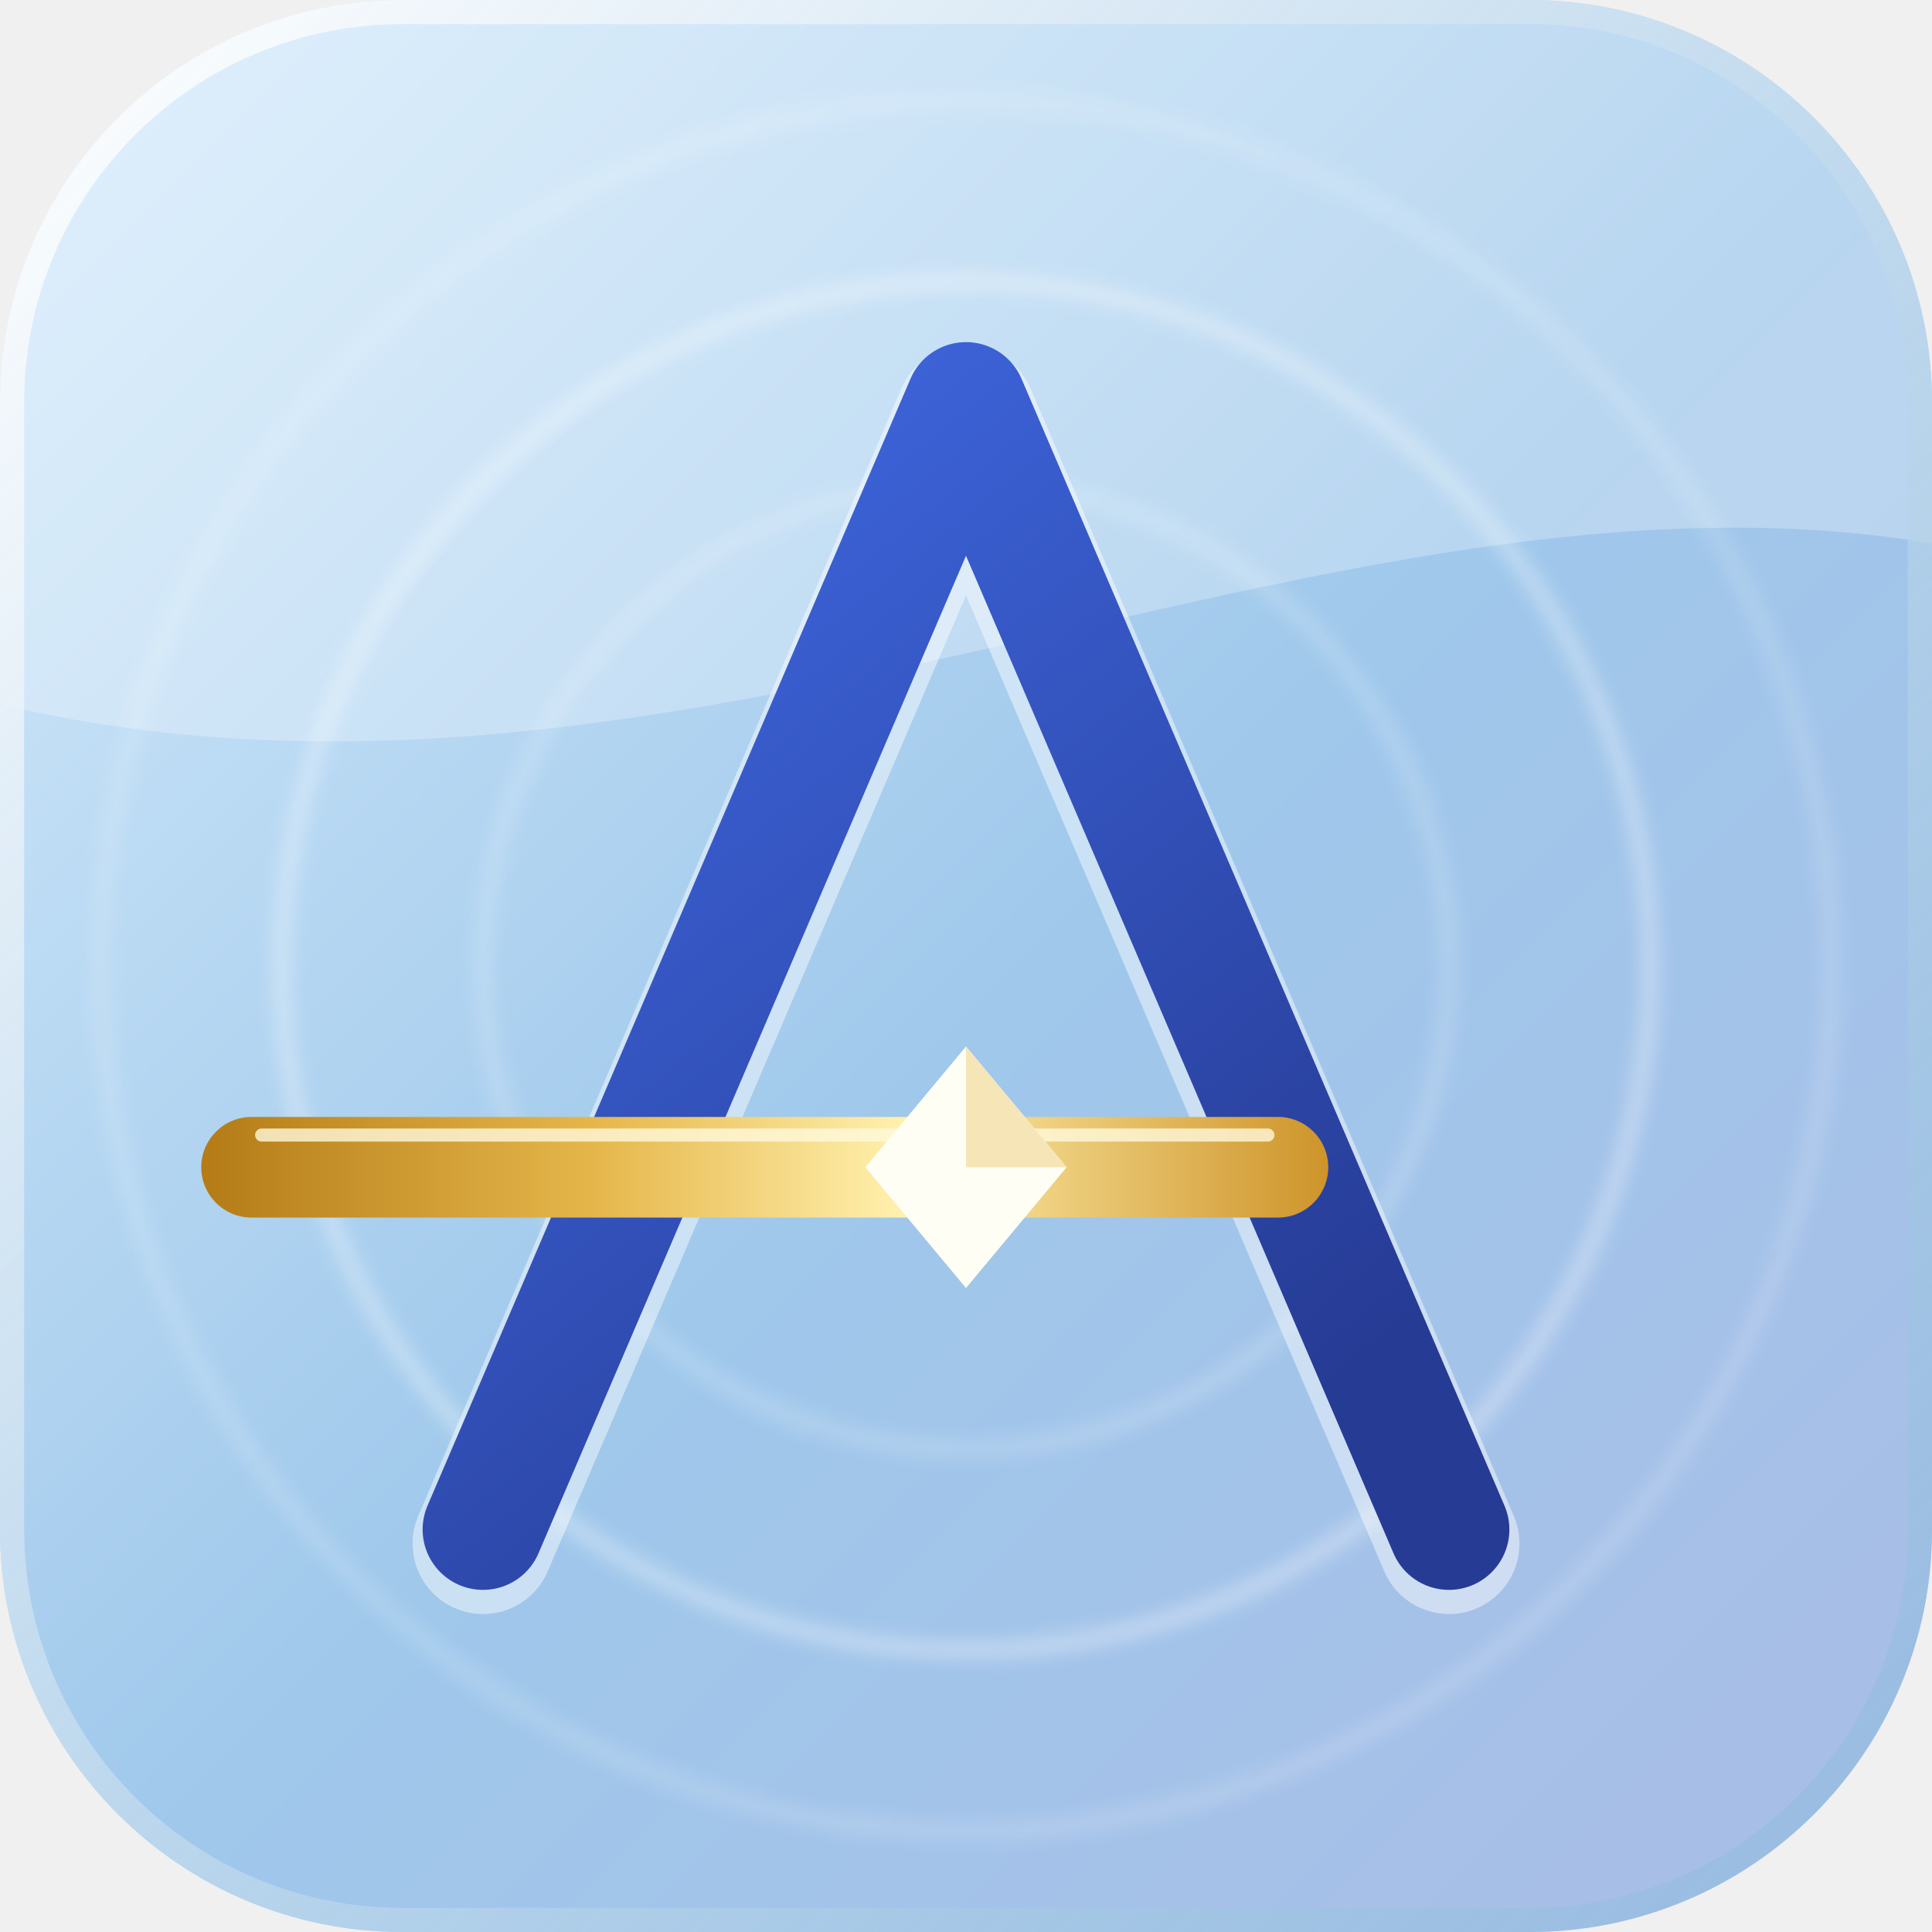
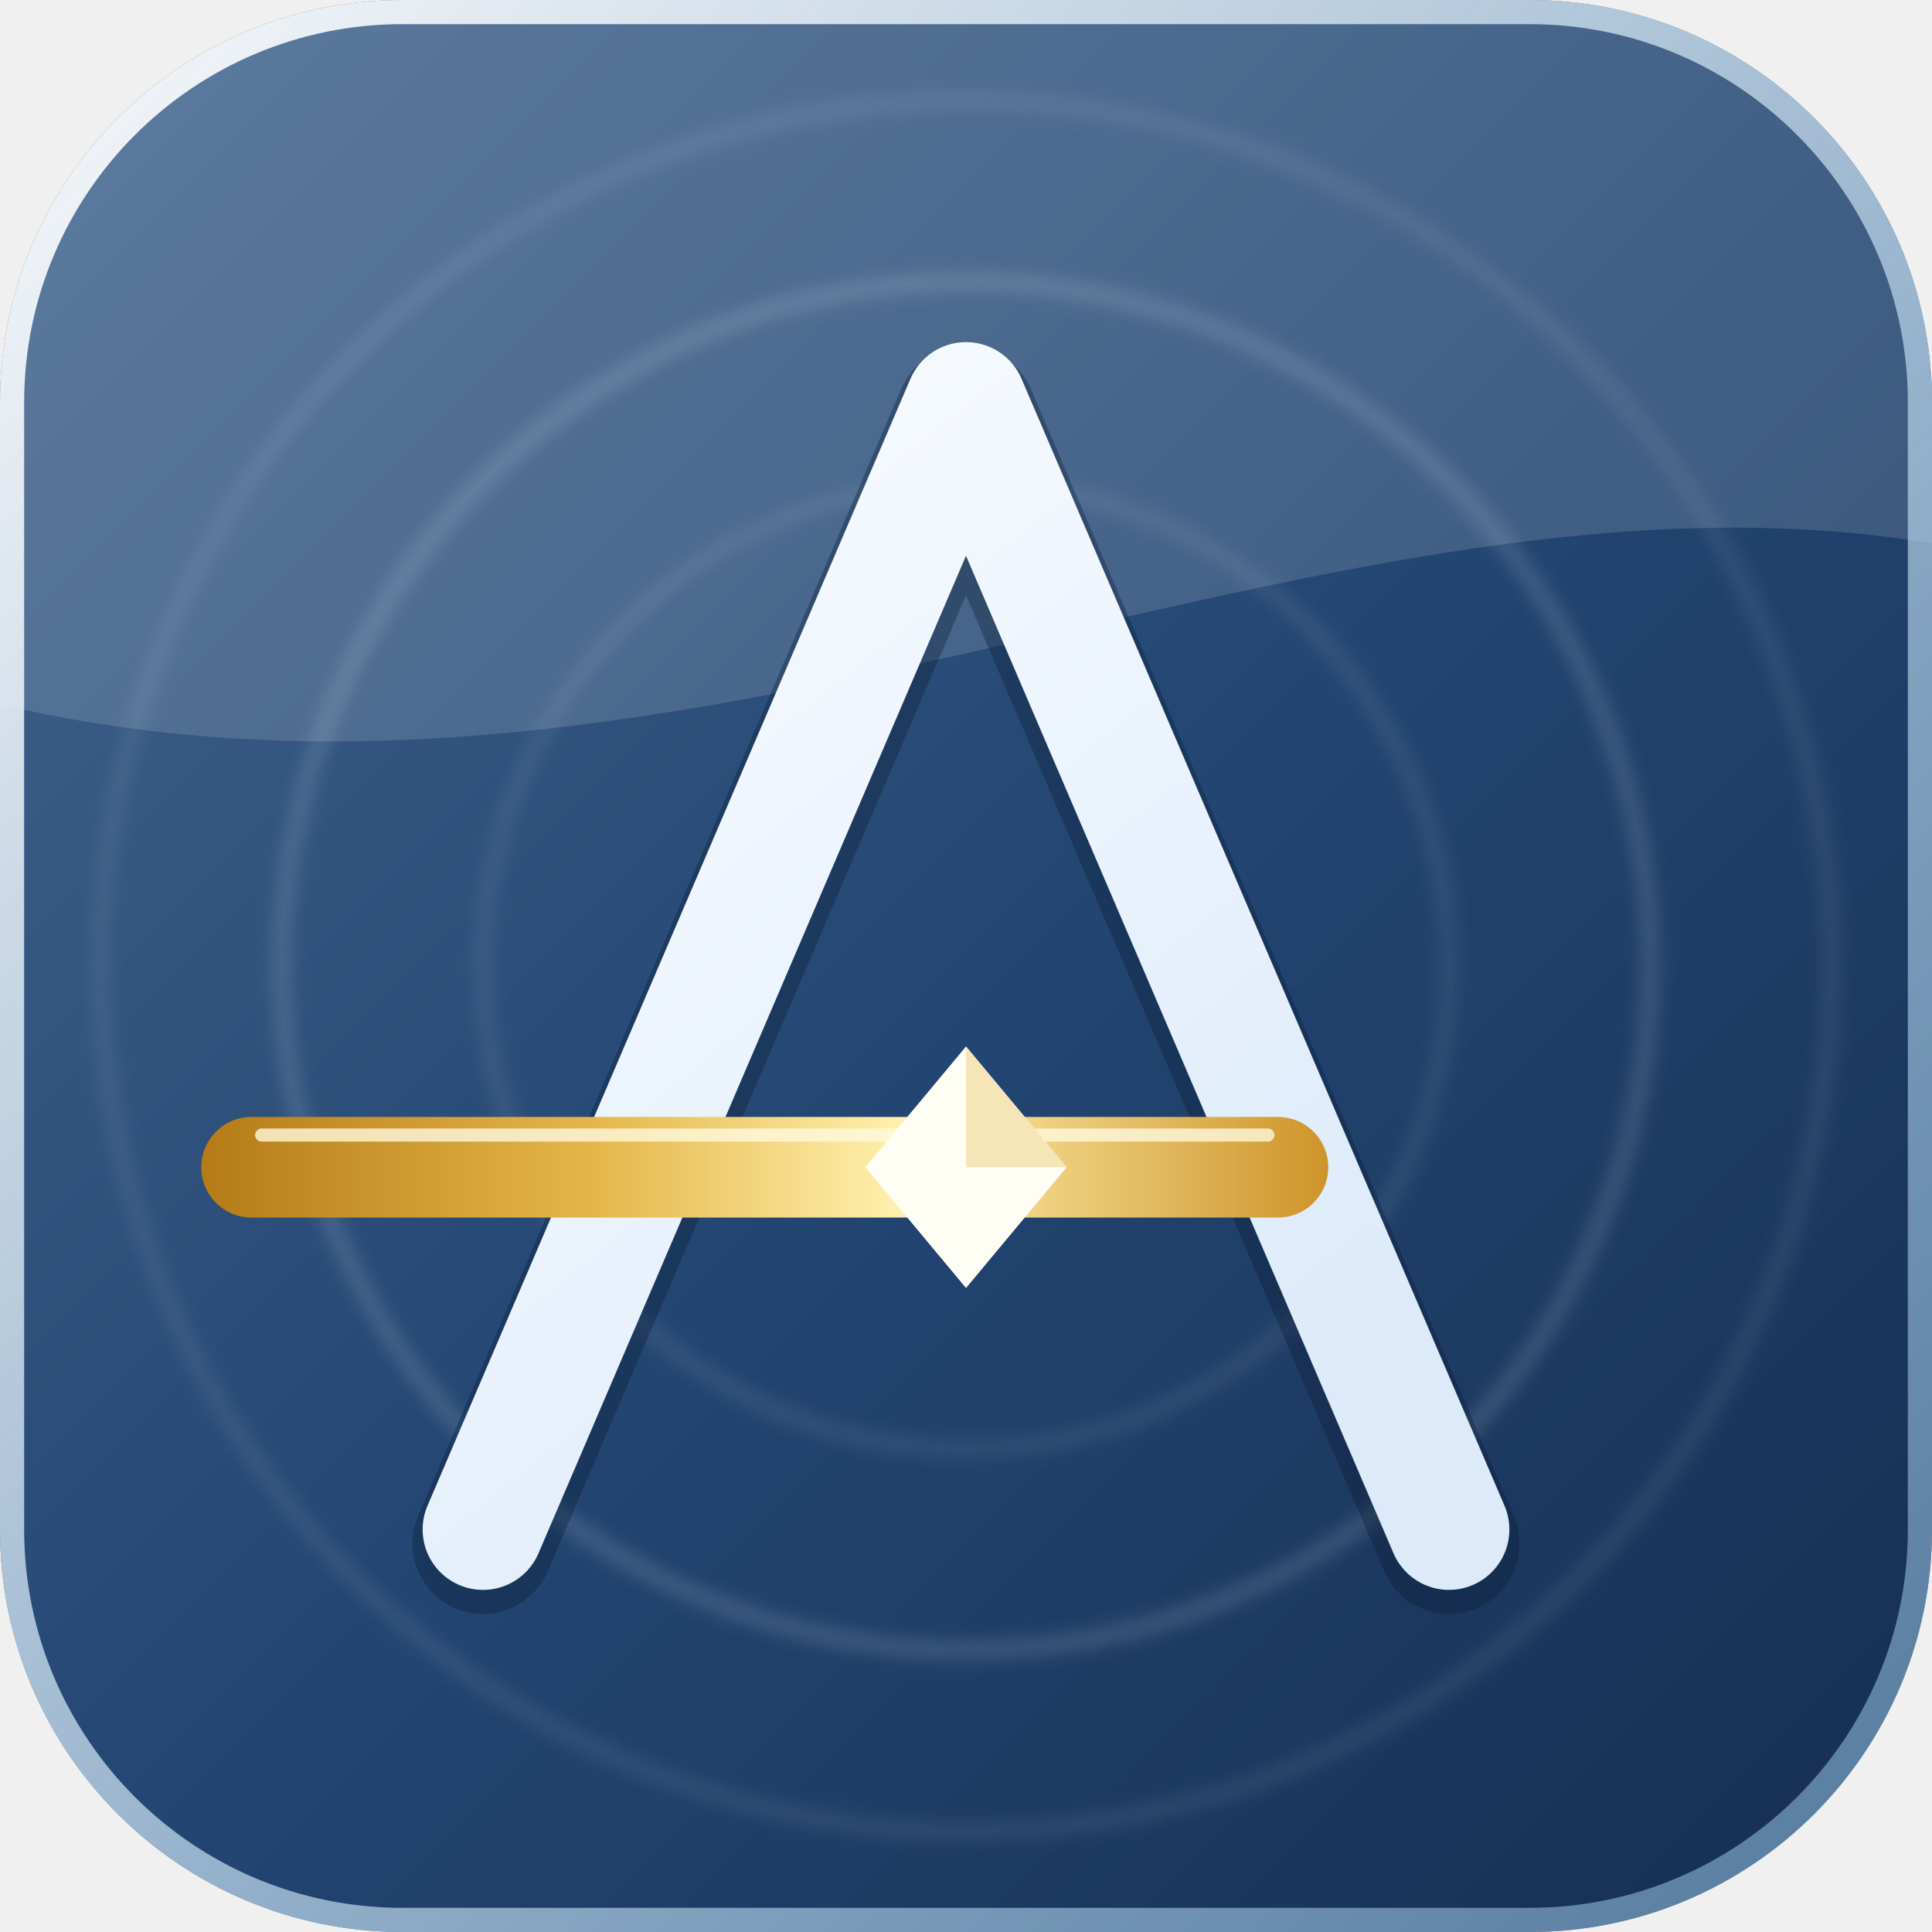
<svg xmlns="http://www.w3.org/2000/svg" viewBox="0 0 96 96">
  <defs>
    <clipPath id="tile">
      <rect width="96" height="96" rx="20" />
    </clipPath>
    <linearGradient id="glass" x2="1" y2="1">
-       <stop stop-color="#d8edfc" />
-       <stop offset=".52" stop-color="#9fc8eb" />
-       <stop offset="1" stop-color="#a9bce6" />
+       <stop stop-color="#45678f" />
+       <stop offset=".52" stop-color="#234572" />
+       <stop offset="1" stop-color="#162d50" />
    </linearGradient>
    <linearGradient id="edge" x2="1" y2="1">
      <stop stop-color="#fff" stop-opacity=".95" />
      <stop offset="1" stop-color="#8bb9dc" stop-opacity=".55" />
    </linearGradient>
    <linearGradient id="ink" x2=".7" y2="1">
-       <stop stop-color="#416be6" />
-       <stop offset="1" stop-color="#263b94" />
+       <stop stop-color="#fbfdff" />
+       <stop offset="1" stop-color="#dceafa" />
    </linearGradient>
    <linearGradient id="beam">
      <stop stop-color="#b47b17" />
      <stop offset=".35" stop-color="#e5b74b" />
      <stop offset=".62" stop-color="#fff0ad" />
      <stop offset="1" stop-color="#ce942a" />
    </linearGradient>
    <filter id="soft" x="-15%" y="-15%" width="130%" height="130%">
      <feGaussianBlur stdDeviation=".4" />
    </filter>
  </defs>
  <g clip-path="url(#tile)">
    <rect width="96" height="96" fill="url(#glass)" />
    <g fill="none" stroke="#fff" stroke-width=".9" filter="url(#soft)">
-       <circle cx="48" cy="48" r="24" opacity=".18" />
-       <circle cx="48" cy="48" r="34" opacity=".32" />
-       <circle cx="48" cy="48" r="43" opacity=".16" />
+       <circle cx="48" cy="48" r="24" opacity=".08" />
+       <circle cx="48" cy="48" r="34" opacity=".14" />
+       <circle cx="48" cy="48" r="43" opacity=".08" />
    </g>
-     <path d="M0 0h96v27C66 22 34 43 0 35Z" fill="#fff" opacity=".26" />
+     <path d="M0 0h96v27C66 22 34 43 0 35Z" fill="#fff" opacity=".14" />
  </g>
  <rect x=".6" y=".6" width="94.8" height="94.8" rx="19.4" fill="none" stroke="url(#edge)" stroke-width="1.2" />
-   <path d="M24 76 48 20 72 76" fill="none" stroke="#fff" stroke-width="7" stroke-linecap="round" stroke-linejoin="round" opacity=".45" transform="translate(0 .7)" />
+   <path d="M24 76 48 20 72 76" fill="none" stroke="#0a1a32" stroke-width="7" stroke-linecap="round" stroke-linejoin="round" opacity=".35" transform="translate(0 .7)" />
  <path d="M24 76 48 20 72 76" fill="none" stroke="url(#ink)" stroke-width="6" stroke-linecap="round" stroke-linejoin="round" />
  <rect x="10" y="55.5" width="56" height="5" rx="2.5" fill="url(#beam)" />
  <path d="M13 56.4h50" stroke="#fff9db" stroke-width=".65" stroke-linecap="round" opacity=".8" />
  <path d="m48 52 5 6-5 6-5-6Z" fill="#fffef5" />
  <path d="m48 52 5 6h-5Z" fill="#f6e5b7" />
</svg>
